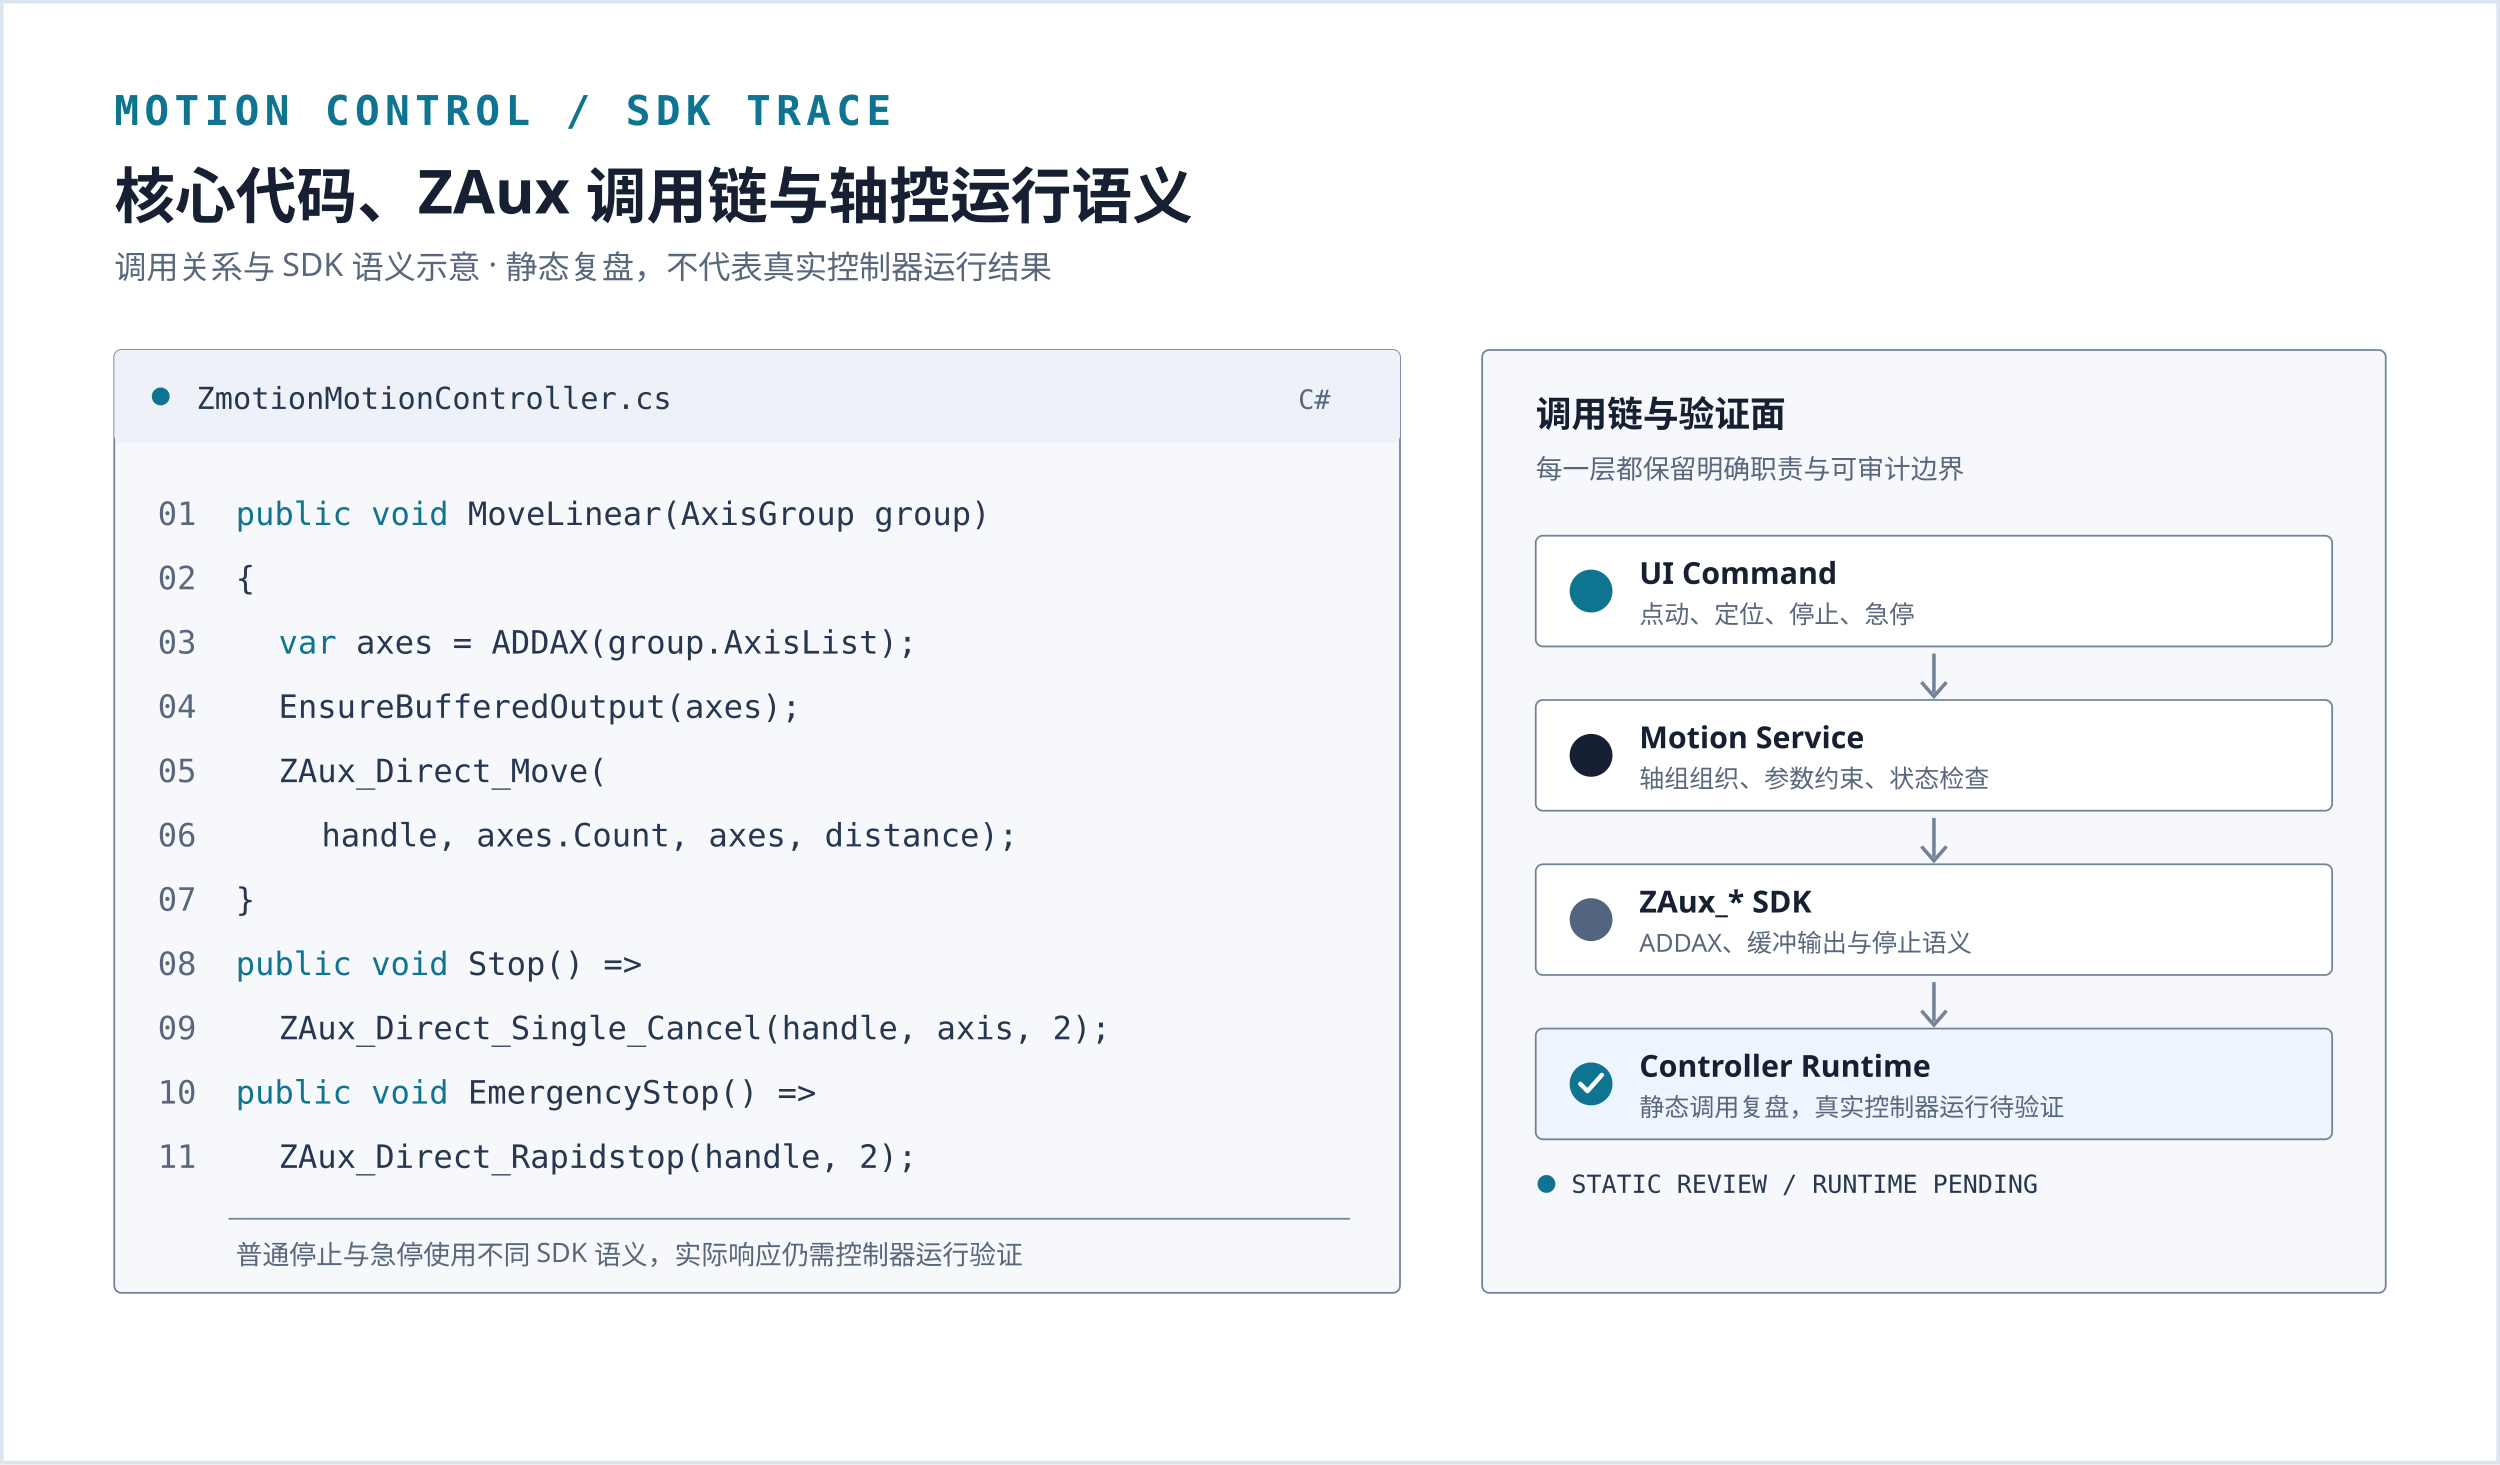
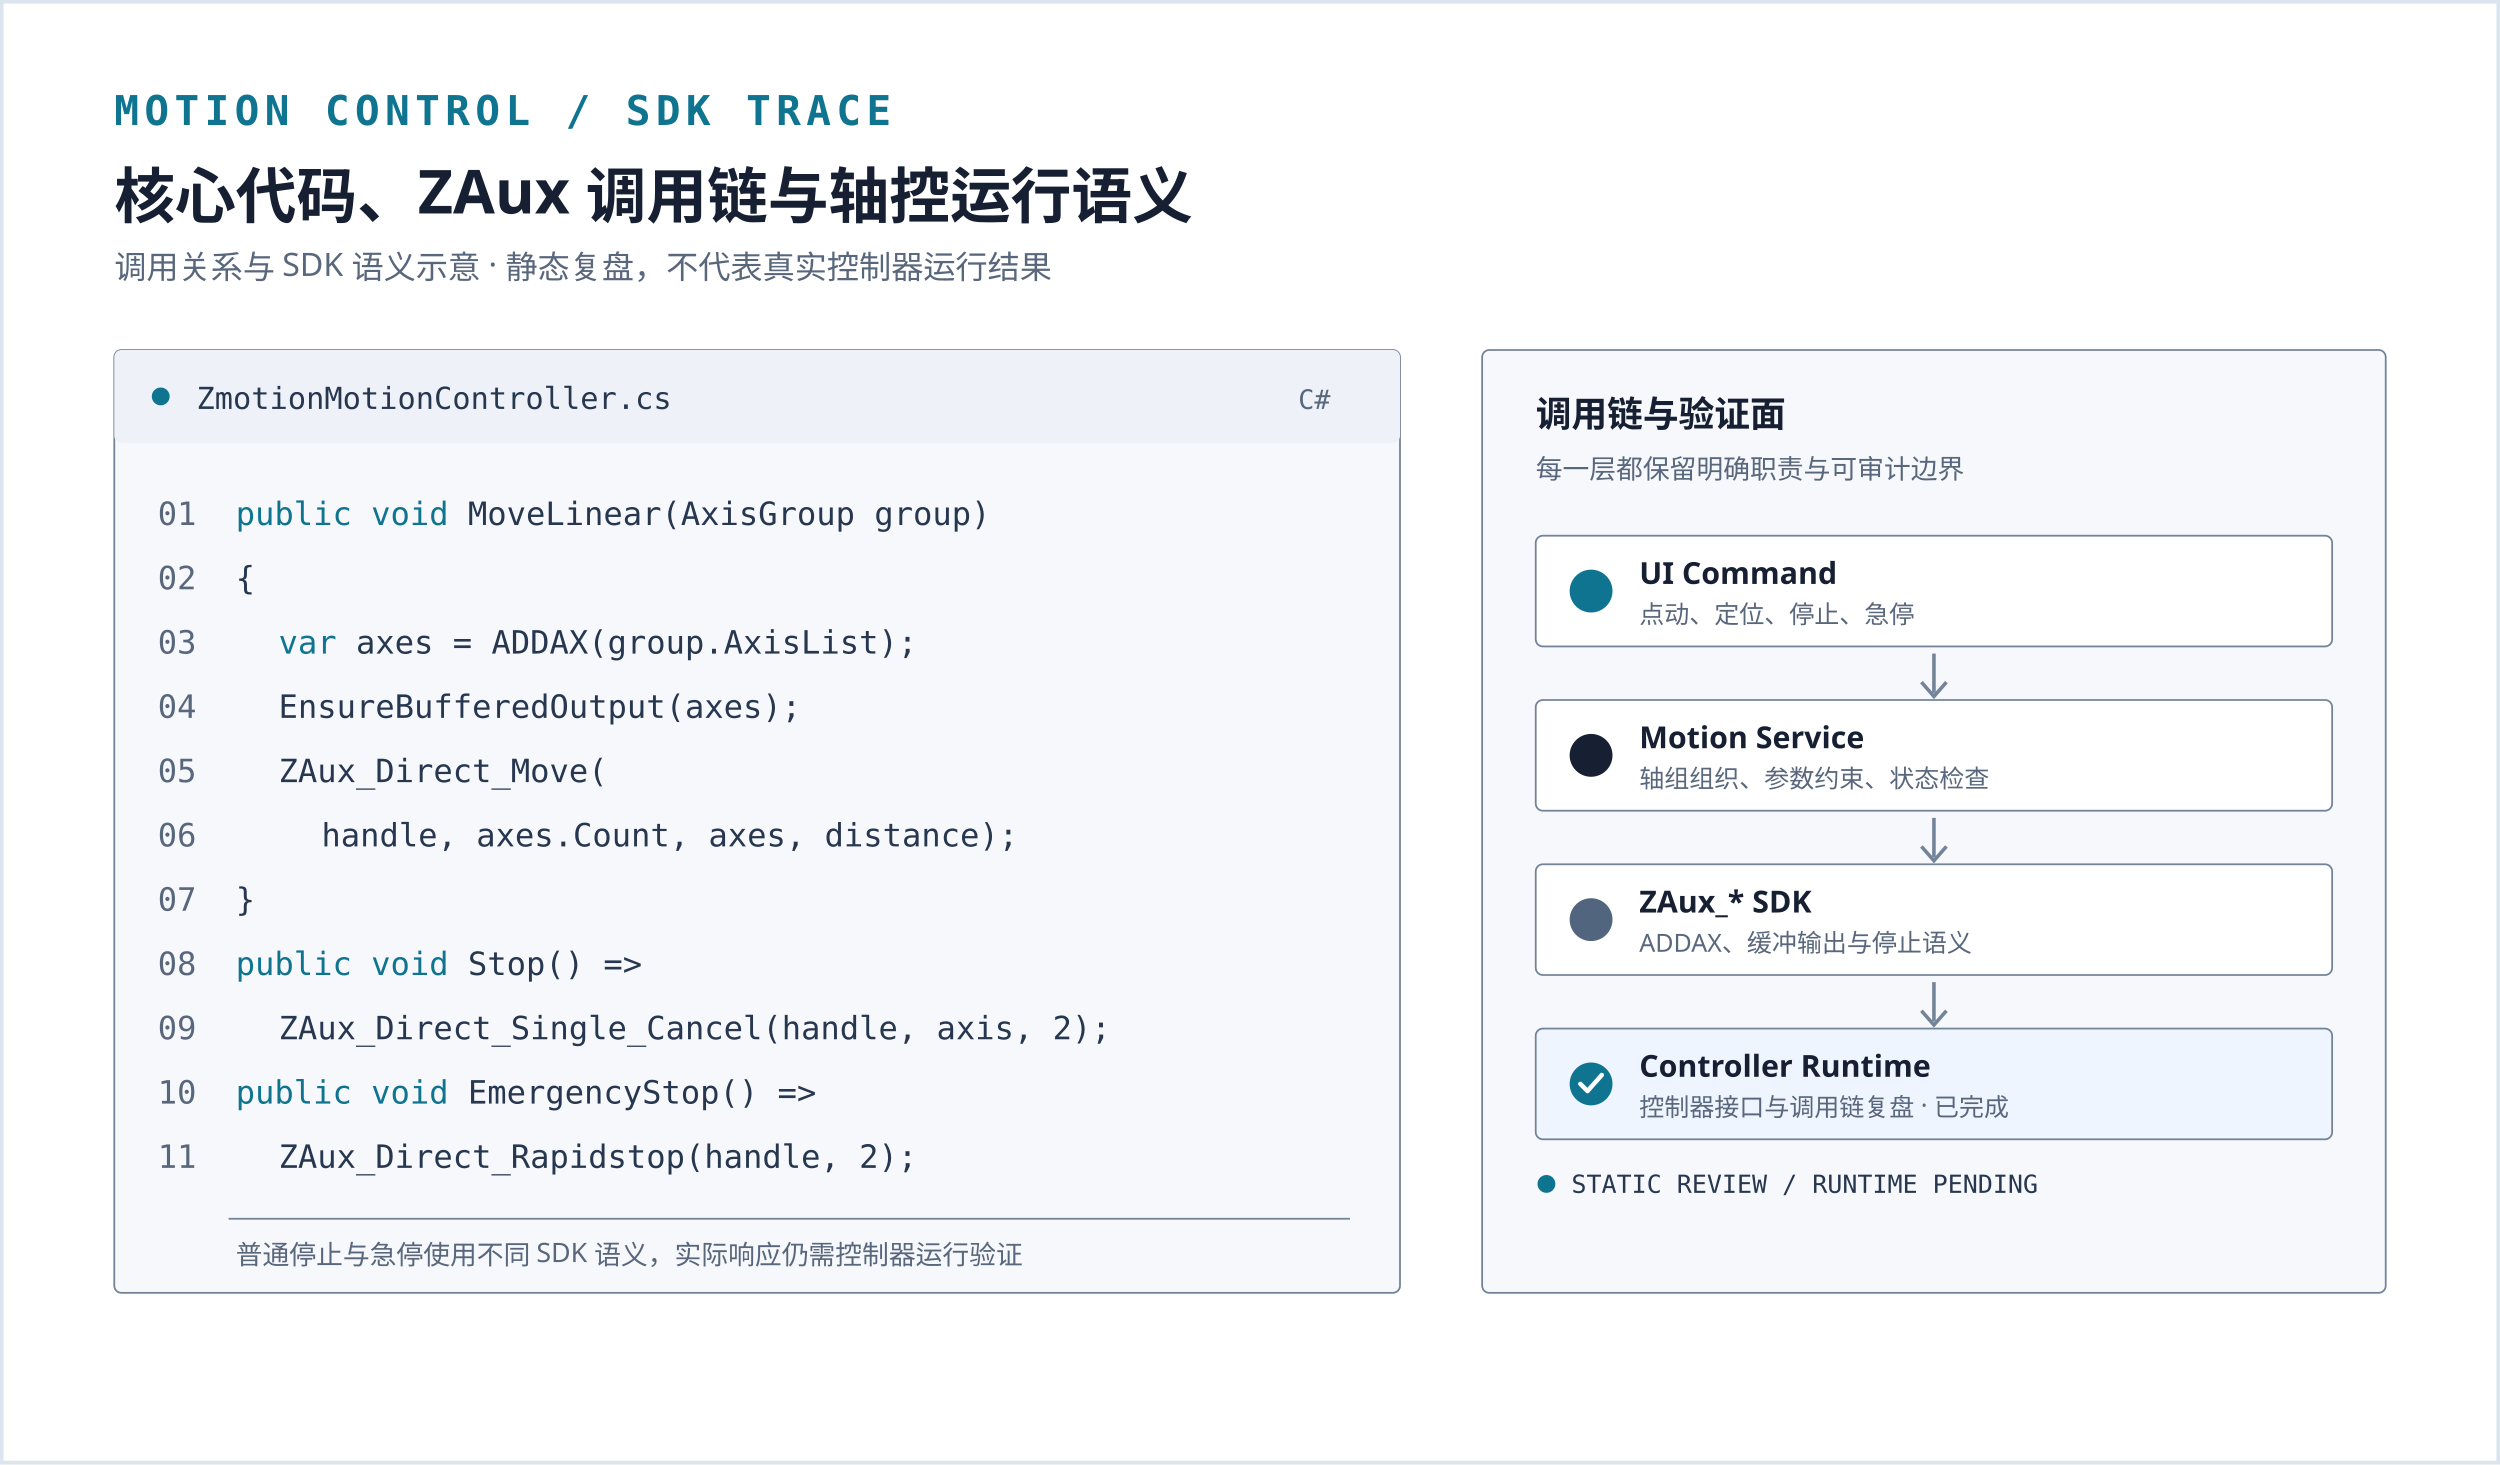
<svg xmlns="http://www.w3.org/2000/svg" viewBox="0 0 1400 820" role="img" aria-label="运动控制核心代码与调用链">
  <rect width="1400" height="820" fill="#ffffff" />
  <rect x="1" y="1" width="1398" height="818" fill="none" stroke="#dce4ef" stroke-width="2" />
  <g font-family="Microsoft YaHei UI, Segoe UI, sans-serif">
    <text x="64" y="70" fill="#0e7490" font-family="Consolas, monospace" font-size="23" font-weight="700" letter-spacing="3">MOTION CONTROL / SDK TRACE</text>
    <text x="64" y="122" fill="#172033" font-size="34" font-weight="700">核心代码、ZAux 调用链与轴控运行语义</text>
    <text x="64" y="156" fill="#59677c" font-size="18">调用关系与 SDK 语义示意 · 静态复盘，不代表真实控制器运行结果</text>
  </g>
  <g transform="translate(64 196)">
    <rect width="720" height="528" rx="4" fill="#f6f8fc" stroke="#738398" />
    <rect width="720" height="52" rx="4" fill="#eef2f8" />
    <circle cx="26" cy="26" r="5" fill="#0e7490" />
    <text x="46" y="33" fill="#26374f" font-family="Consolas, monospace" font-size="17">ZmotionMotionController.cs</text>
    <text x="663" y="33" fill="#59677c" font-family="Consolas, monospace" font-size="15">C#</text>
    <g font-family="Consolas, monospace" font-size="18">
      <g fill="#59677c" text-anchor="end">
        <text x="46" y="98">01</text>
        <text x="46" y="134">02</text>
        <text x="46" y="170">03</text>
        <text x="46" y="206">04</text>
        <text x="46" y="242">05</text>
        <text x="46" y="278">06</text>
        <text x="46" y="314">07</text>
        <text x="46" y="350">08</text>
        <text x="46" y="386">09</text>
        <text x="46" y="422">10</text>
        <text x="46" y="458">11</text>
      </g>
      <g fill="#26374f">
        <text x="68" y="98">
          <tspan fill="#0e7490">public void</tspan> MoveLinear(AxisGroup group)</text>
        <text x="68" y="134">{</text>
        <text x="92" y="170">
          <tspan fill="#0e7490">var</tspan> axes = ADDAX(group.AxisList);</text>
        <text x="92" y="206">EnsureBufferedOutput(axes);</text>
        <text x="92" y="242">ZAux_Direct_Move(</text>
        <text x="116" y="278">handle, axes.Count, axes, distance);</text>
        <text x="68" y="314">}</text>
        <text x="68" y="350">
          <tspan fill="#0e7490">public void</tspan> Stop() =&gt;</text>
        <text x="92" y="386">ZAux_Direct_Single_Cancel(handle, axis, 2);</text>
        <text x="68" y="422">
          <tspan fill="#0e7490">public void</tspan> EmergencyStop() =&gt;</text>
        <text x="92" y="458">ZAux_Direct_Rapidstop(handle, 2);</text>
      </g>
    </g>
    <rect x="64" y="486" width="628" height="1" fill="#738398" />
    <text x="68" y="512" fill="#59677c" font-family="Microsoft YaHei UI, sans-serif" font-size="15">普通停止与急停使用不同 SDK 语义，实际响应仍需控制器运行验证</text>
  </g>
  <g transform="translate(830 196)" font-family="Microsoft YaHei UI, Segoe UI, sans-serif">
    <rect width="506" height="528" rx="4" fill="#f6f8fc" stroke="#738398" />
    <text x="30" y="43" fill="#172033" font-size="20" font-weight="700">调用链与验证面</text>
    <text x="30" y="72" fill="#59677c" font-size="15">每一层都保留明确职责与可审计边界</text>
    <g transform="translate(30 104)">
      <rect width="446" height="62" rx="4" fill="#ffffff" stroke="#738398" />
      <circle cx="31" cy="31" r="12" fill="#0e7490" />
      <text x="58" y="27" fill="#172033" font-size="17" font-weight="700">UI Command</text>
      <text x="58" y="49" fill="#59677c" font-size="14">点动、定位、停止、急停</text>
      <path d="M223 66v22" stroke="#738398" stroke-width="2" />
      <path d="m216 82 7 8 7-8" fill="none" stroke="#738398" stroke-width="2" />
      <rect y="92" width="446" height="62" rx="4" fill="#ffffff" stroke="#738398" />
      <circle cx="31" cy="123" r="12" fill="#172033" />
      <text x="58" y="119" fill="#172033" font-size="17" font-weight="700">Motion Service</text>
      <text x="58" y="141" fill="#59677c" font-size="14">轴组组织、参数约束、状态检查</text>
      <path d="M223 158v22" stroke="#738398" stroke-width="2" />
      <path d="m216 174 7 8 7-8" fill="none" stroke="#738398" stroke-width="2" />
      <rect y="184" width="446" height="62" rx="4" fill="#ffffff" stroke="#738398" />
      <circle cx="31" cy="215" r="12" fill="#52657f" />
      <text x="58" y="211" fill="#172033" font-size="17" font-weight="700">ZAux_* SDK</text>
      <text x="58" y="233" fill="#59677c" font-size="14">ADDAX、缓冲输出与停止语义</text>
      <path d="M223 250v22" stroke="#738398" stroke-width="2" />
      <path d="m216 266 7 8 7-8" fill="none" stroke="#738398" stroke-width="2" />
      <rect y="276" width="446" height="62" rx="4" fill="#eff5ff" stroke="#738398" />
      <circle cx="31" cy="307" r="12" fill="#0e7490" />
      <path d="m25 307 4 4 8-9" fill="none" stroke="#ffffff" stroke-width="2.5" stroke-linecap="round" stroke-linejoin="round" />
      <text x="58" y="303" fill="#172033" font-size="17" font-weight="700">Controller Runtime</text>
-       <text x="58" y="325" fill="#59677c" font-size="14">静态调用复盘，真实控制器运行待验证</text>
+       <text x="58" y="325" fill="#59677c" font-size="14">控制器接口与调用链复盘 · 已完成</text>
    </g>
    <g transform="translate(30 468)" font-family="Consolas, monospace" font-size="14">
      <circle cx="6" cy="-1" r="5" fill="#0e7490" />
      <text x="20" y="4" fill="#26374f">STATIC REVIEW / RUNTIME PENDING</text>
    </g>
  </g>
</svg>
